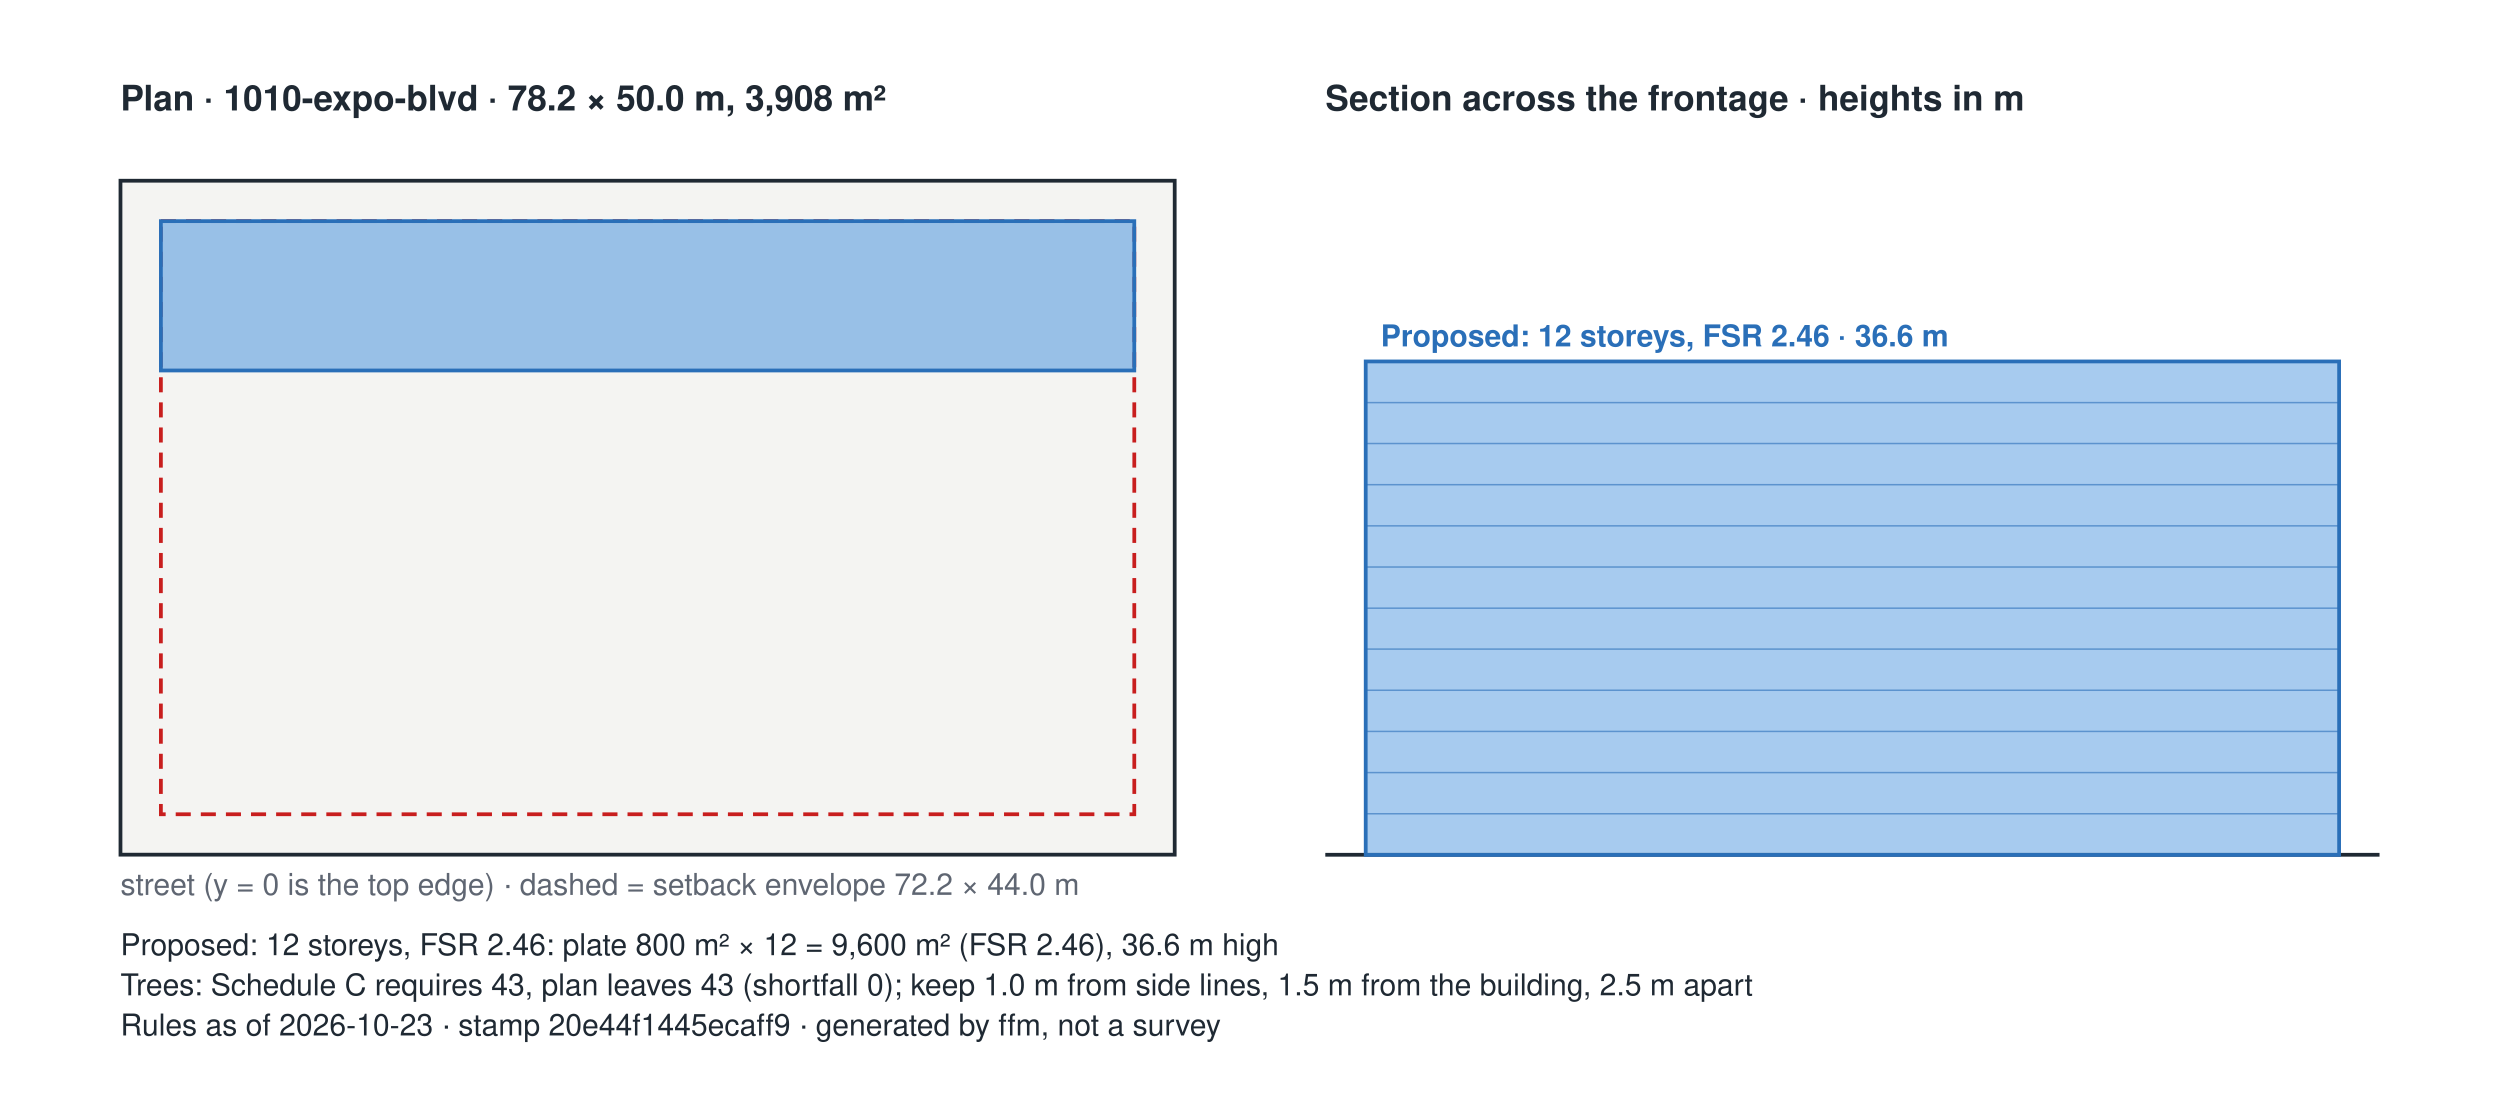
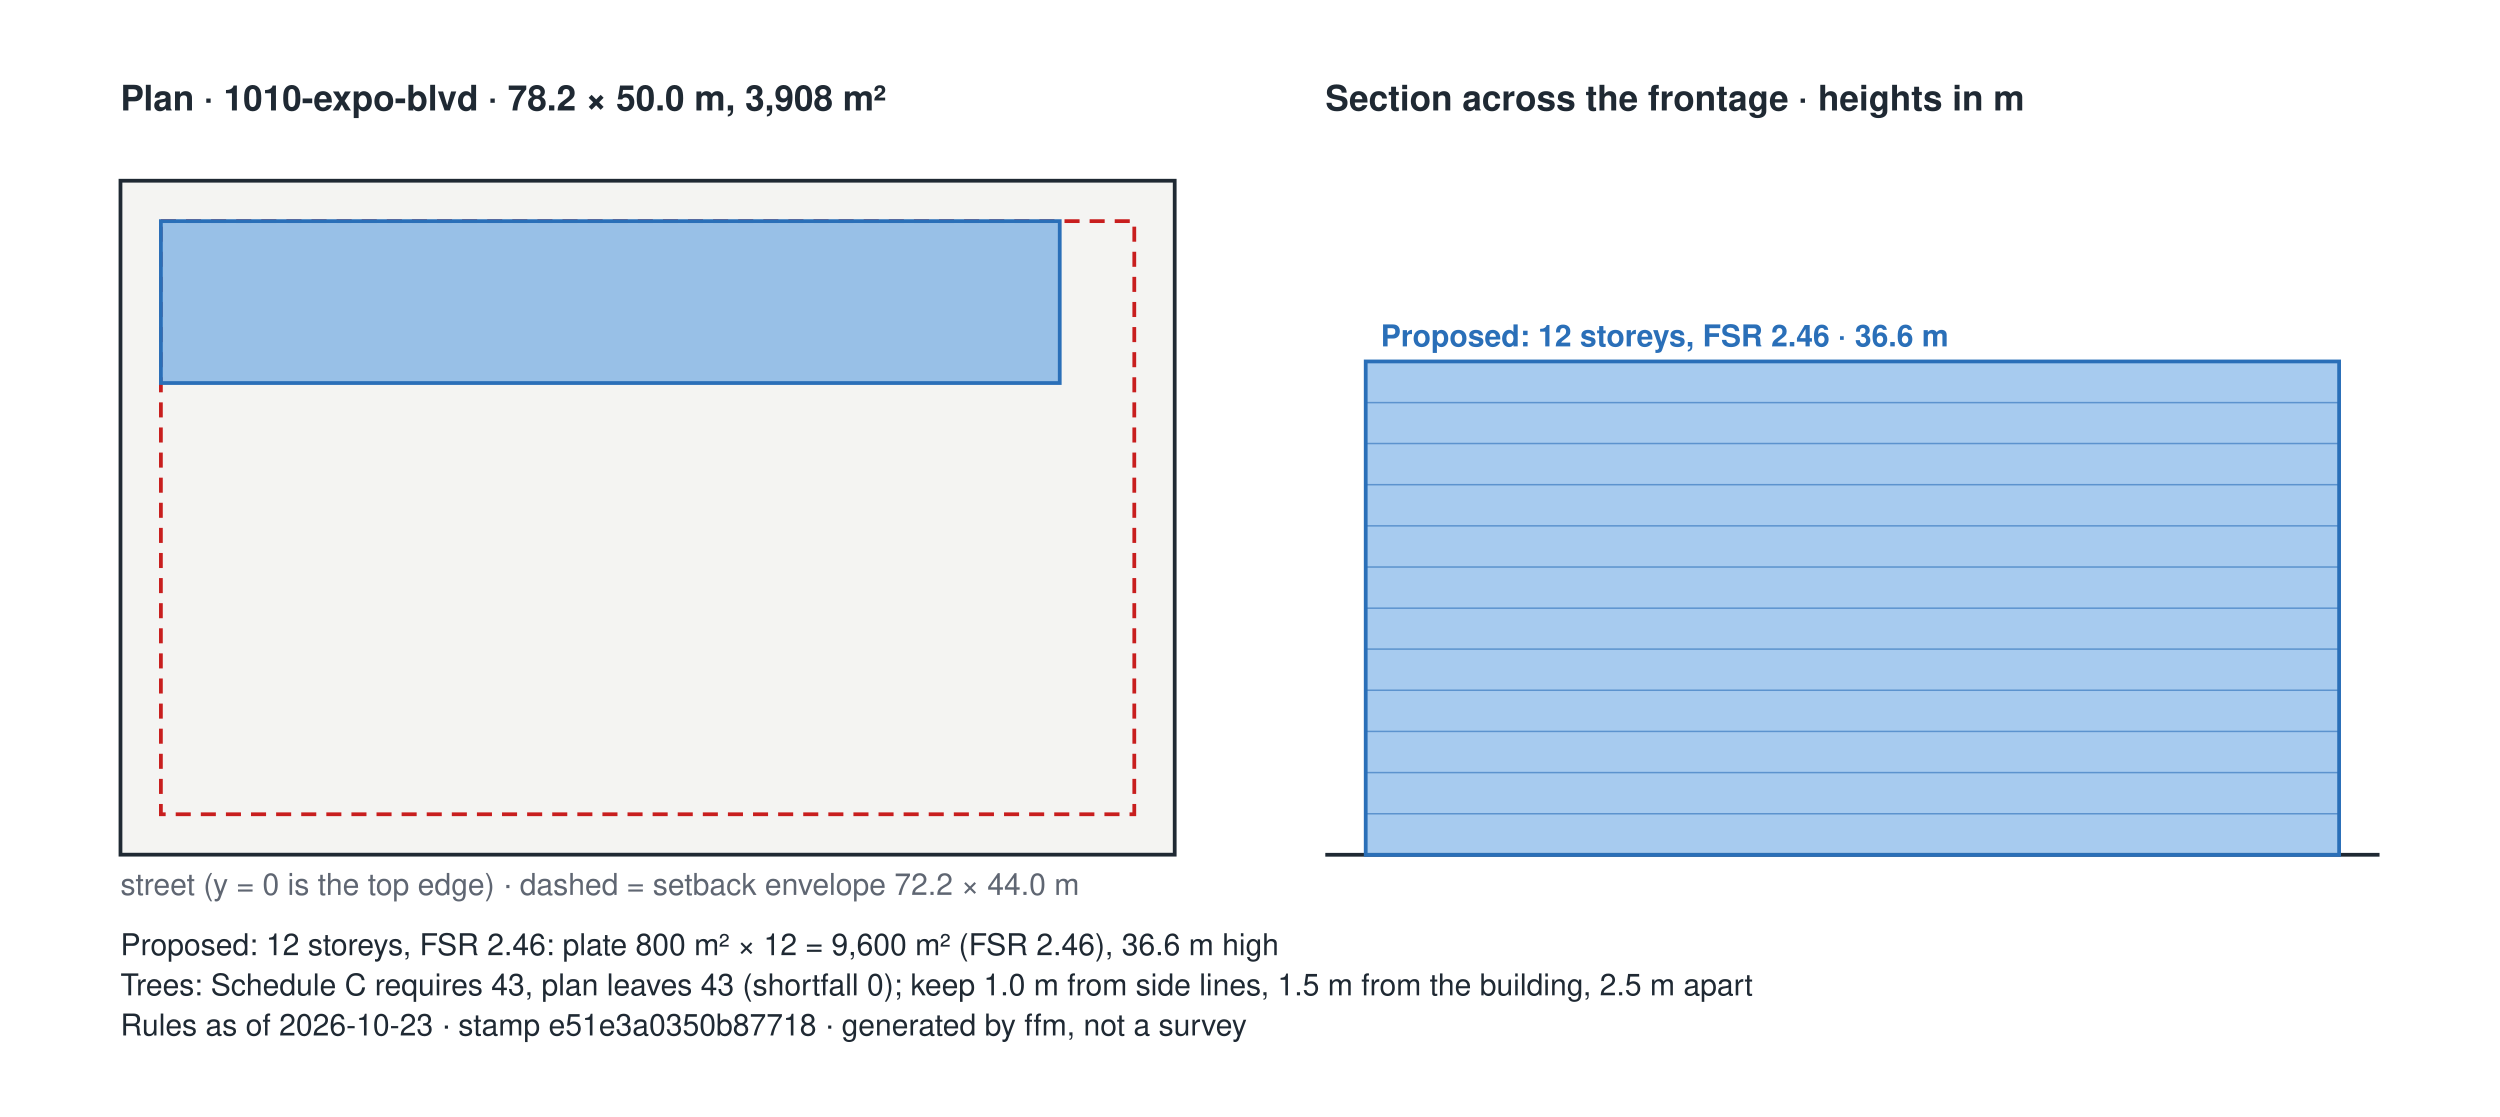
<svg xmlns="http://www.w3.org/2000/svg" width="996" height="445" viewBox="0 0 996 445" font-family="IBM Plex Sans, Helvetica, Arial, sans-serif" font-size="12" fill="#1f2933">
  <rect width="100%" height="100%" fill="#ffffff" />
  <text x="48" y="44" font-size="14" font-weight="600">Plan · 1010-expo-blvd · 78.2 × 50.0 m, 3,908 m²</text>
  <polygon points="48.0,72.0 468.0,72.0 468.0,340.5 48.0,340.5" fill="#f4f4f2" stroke="#1f2933" stroke-width="1.5" stroke-dasharray="" fill-opacity="1.0" />
  <polygon points="64.1,88.1 451.9,88.1 451.9,324.4 64.1,324.4" fill="none" stroke="#c81e1e" stroke-width="1.5" stroke-dasharray="6 4" fill-opacity="1.0" />
-   <polygon points="64.1,88.1 451.9,88.1 451.9,147.6 64.1,147.6" fill="#3c8cdc" stroke="#2a6fb8" stroke-width="1.5" stroke-dasharray="" fill-opacity="0.5" />
+   <polygon points="64.1,88.1 422.2,88.1 422.2,152.6 64.1,152.6" fill="#3c8cdc" stroke="#2a6fb8" stroke-width="1.5" stroke-dasharray="" fill-opacity="0.5" />
  <text x="48" y="356.542" fill="#5f6672">street (y = 0 is the top edge) · dashed = setback envelope 72.2 × 44.0 m</text>
  <text x="528.0" y="44" font-size="14" font-weight="600">Section across the frontage · heights in m</text>
  <line x1="528.0" y1="340.542" x2="948.0" y2="340.542" stroke="#1f2933" stroke-width="1.5" />
  <rect x="544.1" y="144.0" width="387.8" height="196.6" fill="#3c8cdc" fill-opacity="0.45" stroke="#2a6fb8" stroke-width="1.5" />
  <line x1="544.1" y1="324.2" x2="931.9" y2="324.2" stroke="#2a6fb8" stroke-width="0.6" stroke-opacity="0.6" />
  <line x1="544.1" y1="307.8" x2="931.9" y2="307.8" stroke="#2a6fb8" stroke-width="0.6" stroke-opacity="0.6" />
  <line x1="544.1" y1="291.4" x2="931.9" y2="291.4" stroke="#2a6fb8" stroke-width="0.6" stroke-opacity="0.6" />
  <line x1="544.1" y1="275.0" x2="931.9" y2="275.0" stroke="#2a6fb8" stroke-width="0.6" stroke-opacity="0.6" />
  <line x1="544.1" y1="258.6" x2="931.9" y2="258.6" stroke="#2a6fb8" stroke-width="0.6" stroke-opacity="0.6" />
  <line x1="544.1" y1="242.3" x2="931.9" y2="242.3" stroke="#2a6fb8" stroke-width="0.6" stroke-opacity="0.6" />
  <line x1="544.1" y1="225.9" x2="931.9" y2="225.9" stroke="#2a6fb8" stroke-width="0.6" stroke-opacity="0.6" />
  <line x1="544.1" y1="209.5" x2="931.9" y2="209.5" stroke="#2a6fb8" stroke-width="0.6" stroke-opacity="0.6" />
  <line x1="544.1" y1="193.1" x2="931.9" y2="193.1" stroke="#2a6fb8" stroke-width="0.6" stroke-opacity="0.6" />
  <line x1="544.1" y1="176.7" x2="931.9" y2="176.7" stroke="#2a6fb8" stroke-width="0.6" stroke-opacity="0.6" />
  <line x1="544.1" y1="160.4" x2="931.9" y2="160.4" stroke="#2a6fb8" stroke-width="0.6" stroke-opacity="0.6" />
  <text x="550.1" y="138.0" fill="#2a6fb8" font-weight="600">Proposed: 12 storeys, FSR 2.46 · 36.6 m</text>
  <text x="48" y="380.542" fill="#1f2933">Proposed: 12 storeys, FSR 2.46: plate 800 m² × 12 = 9,600 m² (FSR 2.46), 36.6 m high</text>
  <text x="48" y="396.542" fill="#1f2933">Trees: Schedule C requires 43, plan leaves 43 (shortfall 0); keep 1.0 m from side lines, 1.5 m from the building, 2.5 m apart</text>
-   <text x="48" y="412.542" fill="#1f2933">Rules as of 2026-10-23 · stamp 20e44f1445ecaff9 · generated by ffm, not a survey</text>
+   <text x="48" y="412.542" fill="#1f2933">Rules as of 2026-10-23 · stamp e51e3a0350b87718 · generated by ffm, not a survey</text>
</svg>
